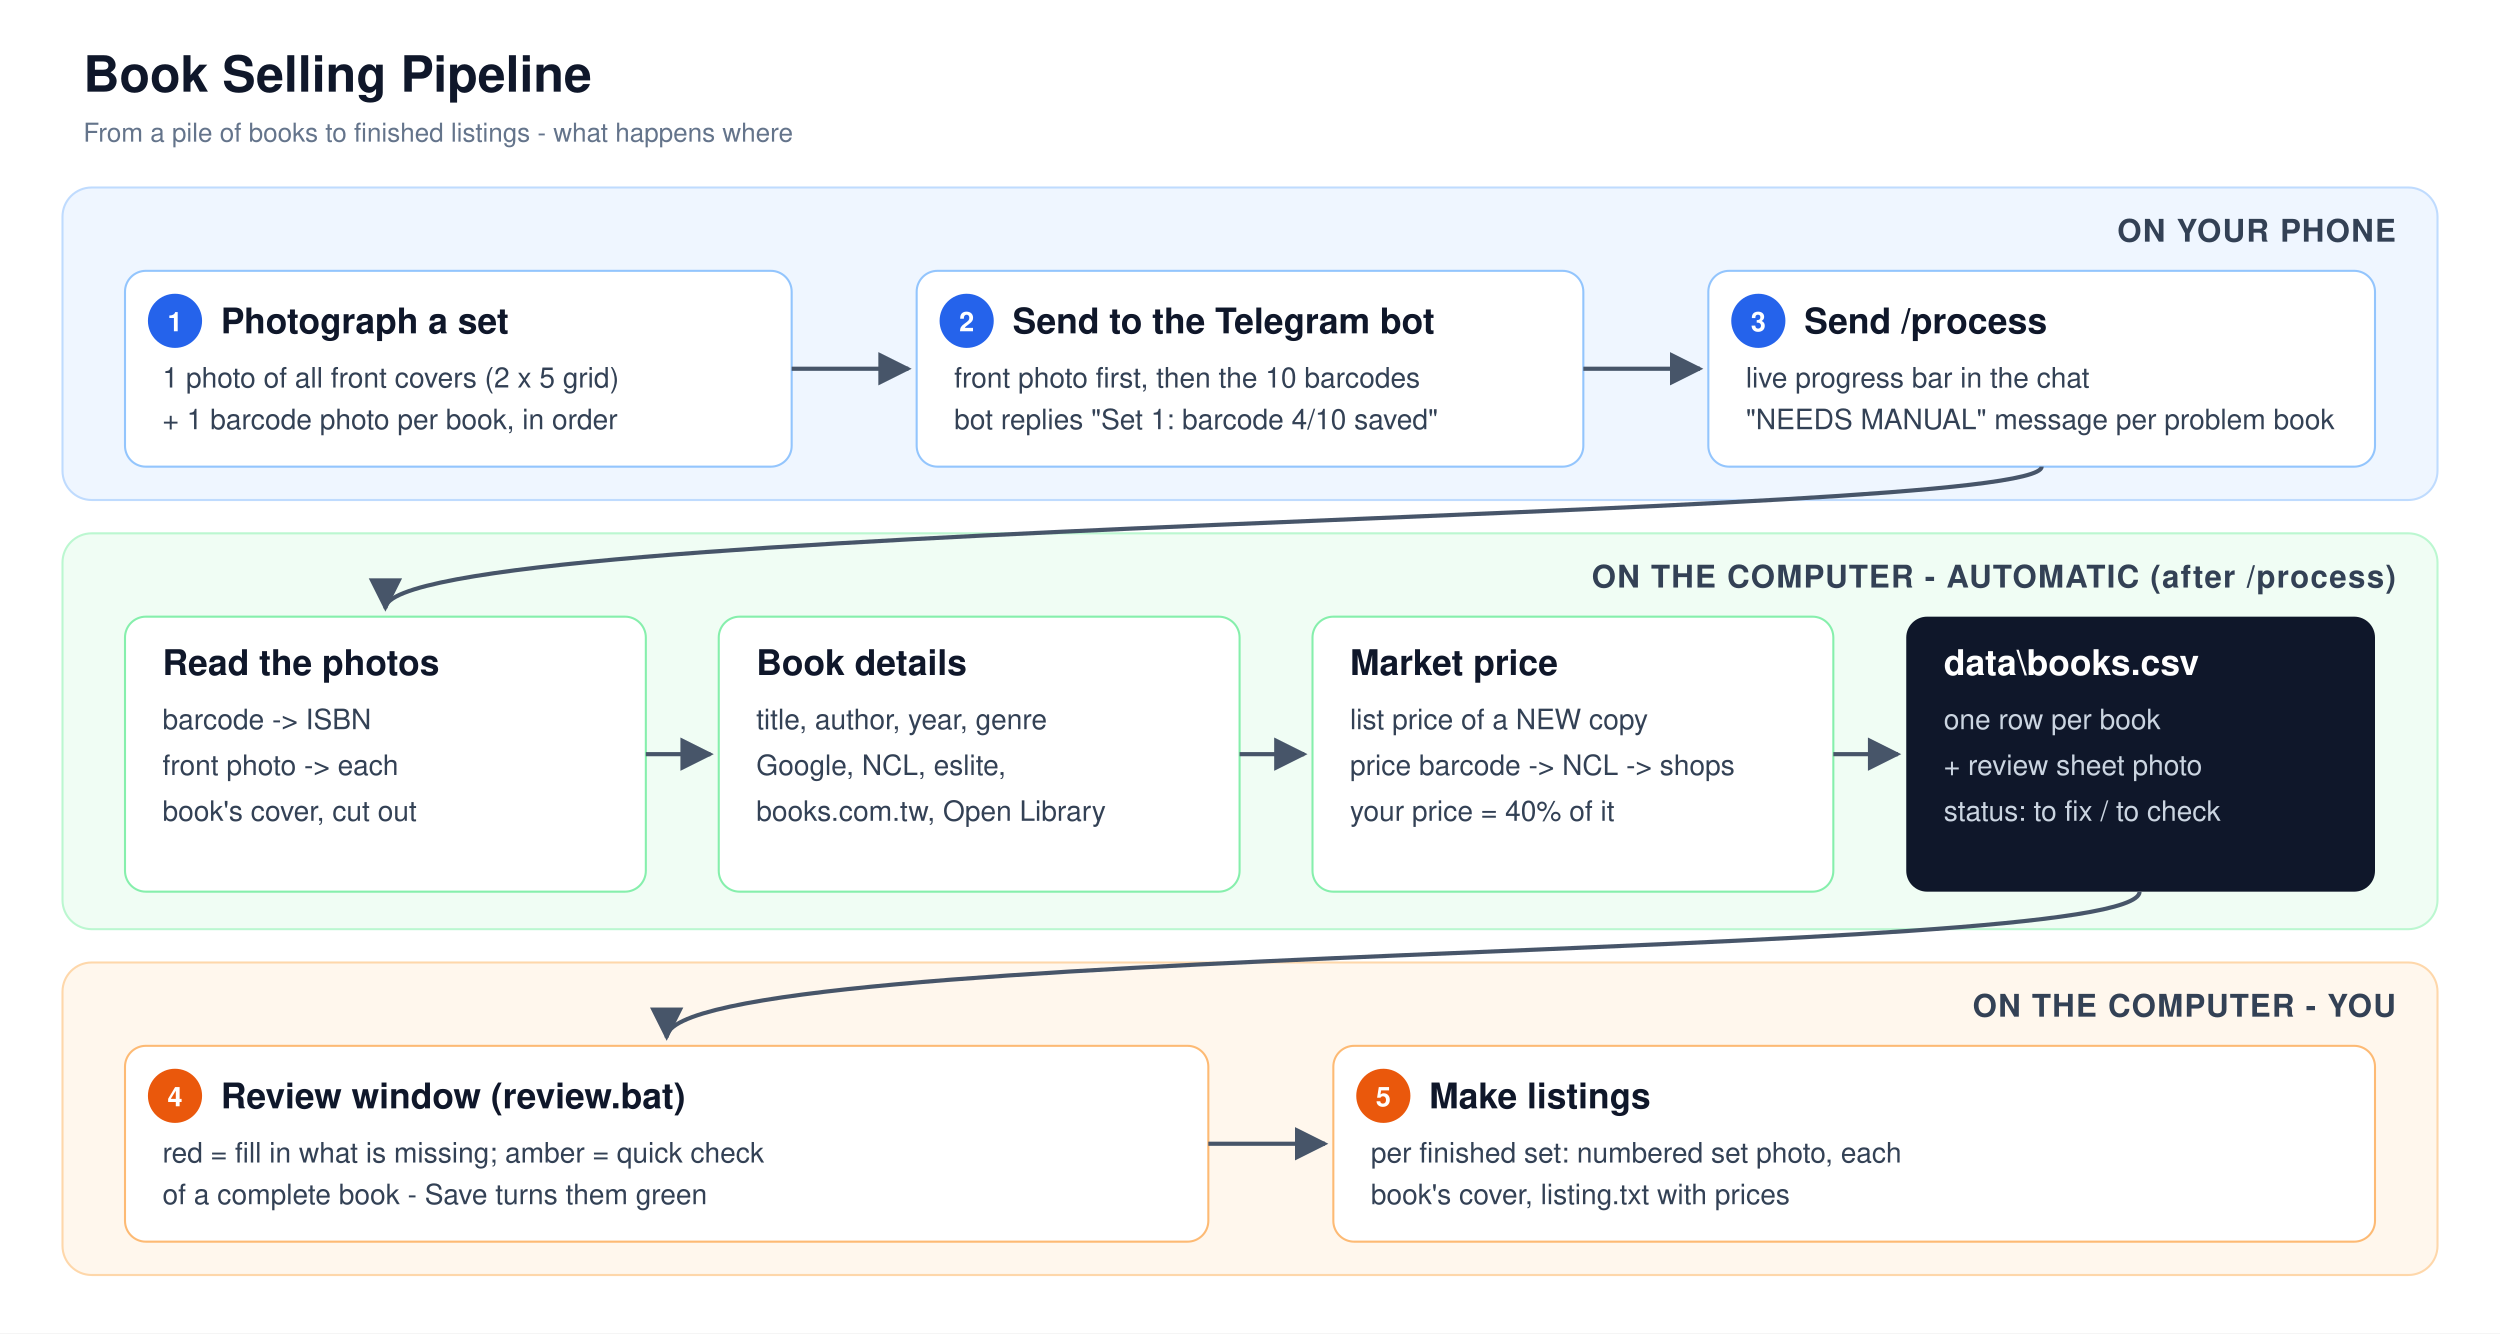
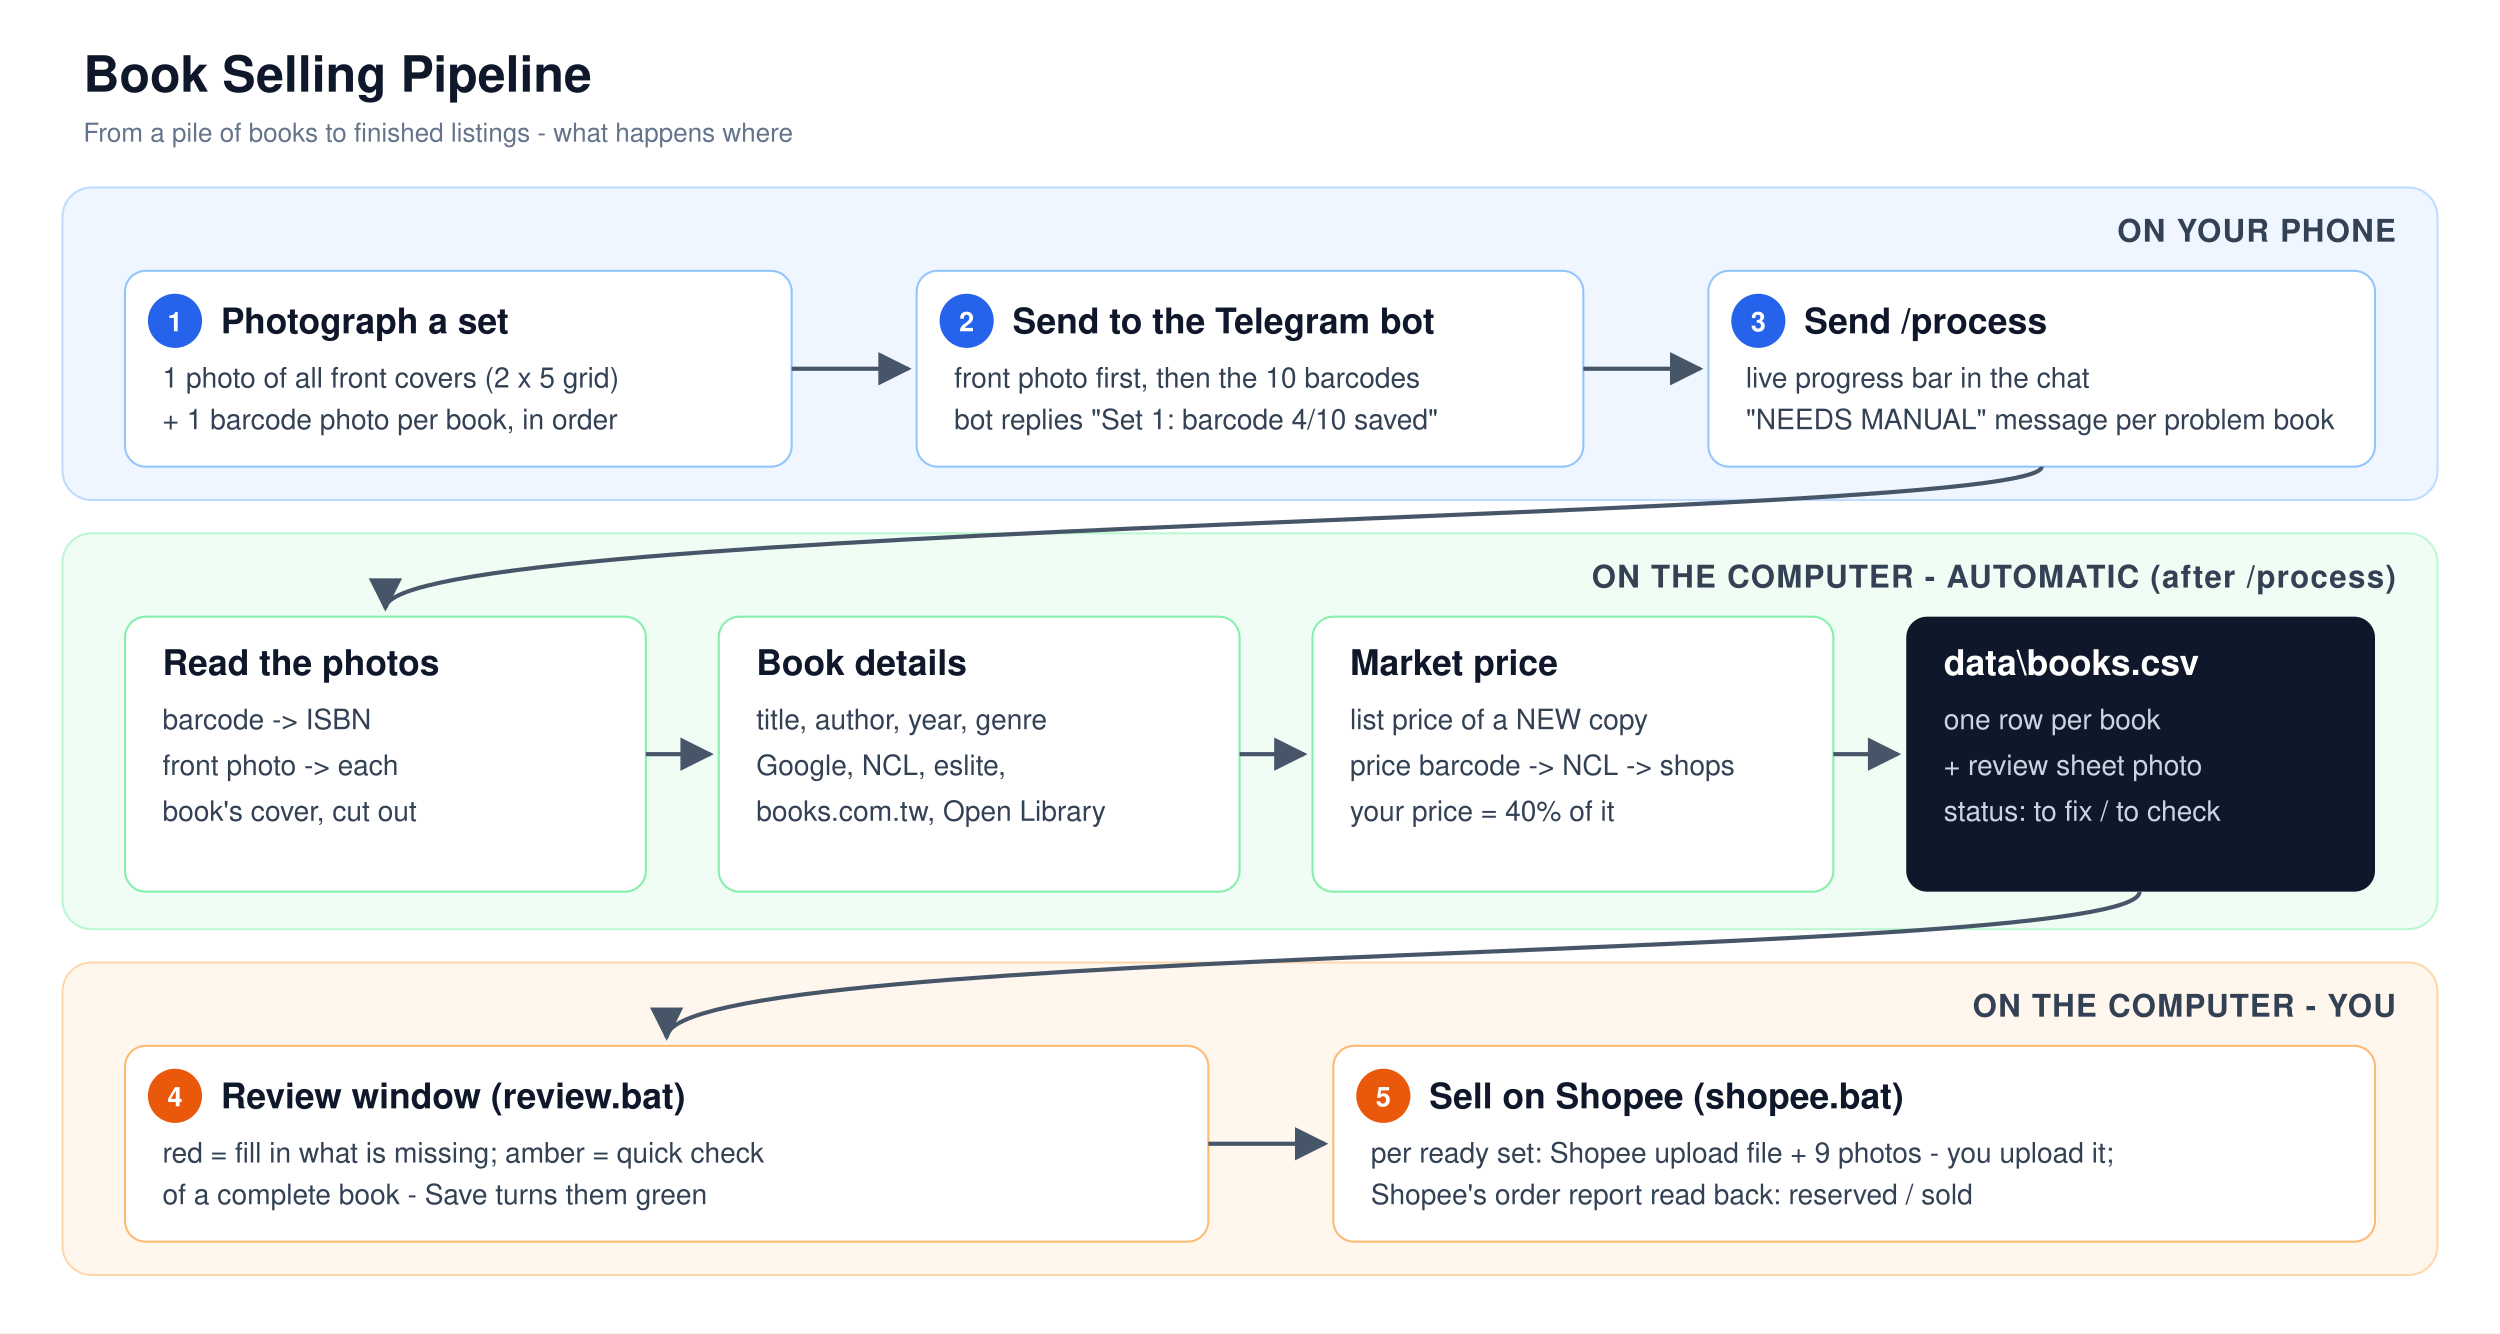
<svg xmlns="http://www.w3.org/2000/svg" width="1200" height="640" viewBox="0 0 1200 640" font-family="Segoe UI, Helvetica, Arial, sans-serif">
  <defs>
    <marker id="arrow" viewBox="0 0 10 10" refX="9" refY="5" markerWidth="8" markerHeight="8" orient="auto-start-reverse">
      <path d="M0,0 L10,5 L0,10 z" fill="#475569" />
    </marker>
    <style>
      .lane { font-size: 15px; font-weight: 700; fill: #334155; letter-spacing: .04em; }
      .title { font-size: 17px; font-weight: 700; fill: #0f172a; }
      .body { font-size: 13.5px; fill: #334155; }
      .small { font-size: 12.5px; fill: #64748b; }
      .step { font-size: 13px; font-weight: 700; fill: #ffffff; }
      .flow { stroke: #475569; stroke-width: 2; fill: none; marker-end: url(#arrow); }
    </style>
  </defs>
  <rect width="1200" height="640" fill="#ffffff" />
  <text x="40" y="44" font-size="24" font-weight="700" fill="#0f172a">Book Selling Pipeline</text>
  <text x="40" y="68" class="small">From a pile of books to finished listings - what happens where</text>
  <rect x="30" y="90" width="1140" height="150" rx="14" fill="#eff6ff" stroke="#bfdbfe" />
  <text x="1150" y="116" class="lane" text-anchor="end">ON YOUR PHONE</text>
  <rect x="30" y="256" width="1140" height="190" rx="14" fill="#f0fdf4" stroke="#bbf7d0" />
  <text x="1150" y="282" class="lane" text-anchor="end">ON THE COMPUTER - AUTOMATIC (after /process)</text>
  <rect x="30" y="462" width="1140" height="150" rx="14" fill="#fff7ed" stroke="#fed7aa" />
  <text x="1150" y="488" class="lane" text-anchor="end">ON THE COMPUTER - YOU</text>
  <g>
    <rect x="60" y="130" width="320" height="94" rx="10" fill="#ffffff" stroke="#93c5fd" />
    <circle cx="84" cy="154" r="13" fill="#2563eb" />
    <text x="84" y="159" class="step" text-anchor="middle">1</text>
    <text x="106" y="160" class="title">Photograph a set</text>
    <text x="78" y="186" class="body">1 photo of all front covers (2 x 5 grid)</text>
    <text x="78" y="206" class="body">+ 1 barcode photo per book, in order</text>
  </g>
  <g>
    <rect x="440" y="130" width="320" height="94" rx="10" fill="#ffffff" stroke="#93c5fd" />
    <circle cx="464" cy="154" r="13" fill="#2563eb" />
    <text x="464" y="159" class="step" text-anchor="middle">2</text>
    <text x="486" y="160" class="title">Send to the Telegram bot</text>
    <text x="458" y="186" class="body">front photo first, then the 10 barcodes</text>
    <text x="458" y="206" class="body">bot replies "Set 1: barcode 4/10 saved"</text>
  </g>
  <g>
    <rect x="820" y="130" width="320" height="94" rx="10" fill="#ffffff" stroke="#93c5fd" />
    <circle cx="844" cy="154" r="13" fill="#2563eb" />
    <text x="844" y="159" class="step" text-anchor="middle">3</text>
    <text x="866" y="160" class="title">Send /process</text>
    <text x="838" y="186" class="body">live progress bar in the chat</text>
    <text x="838" y="206" class="body">"NEEDS MANUAL" message per problem book</text>
  </g>
  <path class="flow" d="M380,177 L436,177" />
  <path class="flow" d="M760,177 L816,177" />
  <g>
    <rect x="60" y="296" width="250" height="132" rx="10" fill="#ffffff" stroke="#86efac" />
    <text x="78" y="324" class="title">Read the photos</text>
    <text x="78" y="350" class="body">barcode -&gt; ISBN</text>
    <text x="78" y="372" class="body">front photo -&gt; each</text>
    <text x="78" y="394" class="body">book's cover, cut out</text>
  </g>
  <g>
    <rect x="345" y="296" width="250" height="132" rx="10" fill="#ffffff" stroke="#86efac" />
    <text x="363" y="324" class="title">Book details</text>
    <text x="363" y="350" class="body">title, author, year, genre</text>
    <text x="363" y="372" class="body">Google, NCL, eslite,</text>
    <text x="363" y="394" class="body">books.com.tw, Open Library</text>
  </g>
  <g>
    <rect x="630" y="296" width="250" height="132" rx="10" fill="#ffffff" stroke="#86efac" />
    <text x="648" y="324" class="title">Market price</text>
    <text x="648" y="350" class="body">list price of a NEW copy</text>
    <text x="648" y="372" class="body">price barcode -&gt; NCL -&gt; shops</text>
    <text x="648" y="394" class="body">your price = 40% of it</text>
  </g>
  <g>
    <rect x="915" y="296" width="225" height="132" rx="10" fill="#0f172a" />
    <text x="933" y="324" class="title" fill="#ffffff" style="fill:#ffffff">data\books.csv</text>
    <text x="933" y="350" class="body" style="fill:#cbd5e1">one row per book</text>
    <text x="933" y="372" class="body" style="fill:#cbd5e1">+ review sheet photo</text>
    <text x="933" y="394" class="body" style="fill:#cbd5e1">status: to fix / to check</text>
  </g>
  <path class="flow" d="M310,362 L341,362" />
  <path class="flow" d="M595,362 L626,362" />
  <path class="flow" d="M880,362 L911,362" />
  <path class="flow" d="M980,224 C980,250 185,250 185,292" />
  <g>
    <rect x="60" y="502" width="520" height="94" rx="10" fill="#ffffff" stroke="#fdba74" />
    <circle cx="84" cy="526" r="13" fill="#ea580c" />
    <text x="84" y="531" class="step" text-anchor="middle">4</text>
    <text x="106" y="532" class="title">Review window (review.bat)</text>
    <text x="78" y="558" class="body">red = fill in what is missing; amber = quick check</text>
    <text x="78" y="578" class="body">of a complete book - Save turns them green</text>
  </g>
  <g>
    <rect x="640" y="502" width="500" height="94" rx="10" fill="#ffffff" stroke="#fdba74" />
    <circle cx="664" cy="526" r="13" fill="#ea580c" />
    <text x="664" y="531" class="step" text-anchor="middle">5</text>
-     <text x="686" y="532" class="title">Make listings</text>
-     <text x="658" y="558" class="body">per finished set: numbered set photo, each</text>
-     <text x="658" y="578" class="body">book's cover, listing.txt with prices</text>
+     <text x="686" y="532" class="title">Sell on Shopee (shopee.bat)</text>
+     <text x="658" y="558" class="body">per ready set: Shopee upload file + 9 photos - you upload it;</text>
+     <text x="658" y="578" class="body">Shopee's order report read back: reserved / sold</text>
  </g>
  <path class="flow" d="M1027,428 C1027,462 320,452 320,498" />
  <path class="flow" d="M580,549 L636,549" />
</svg>
